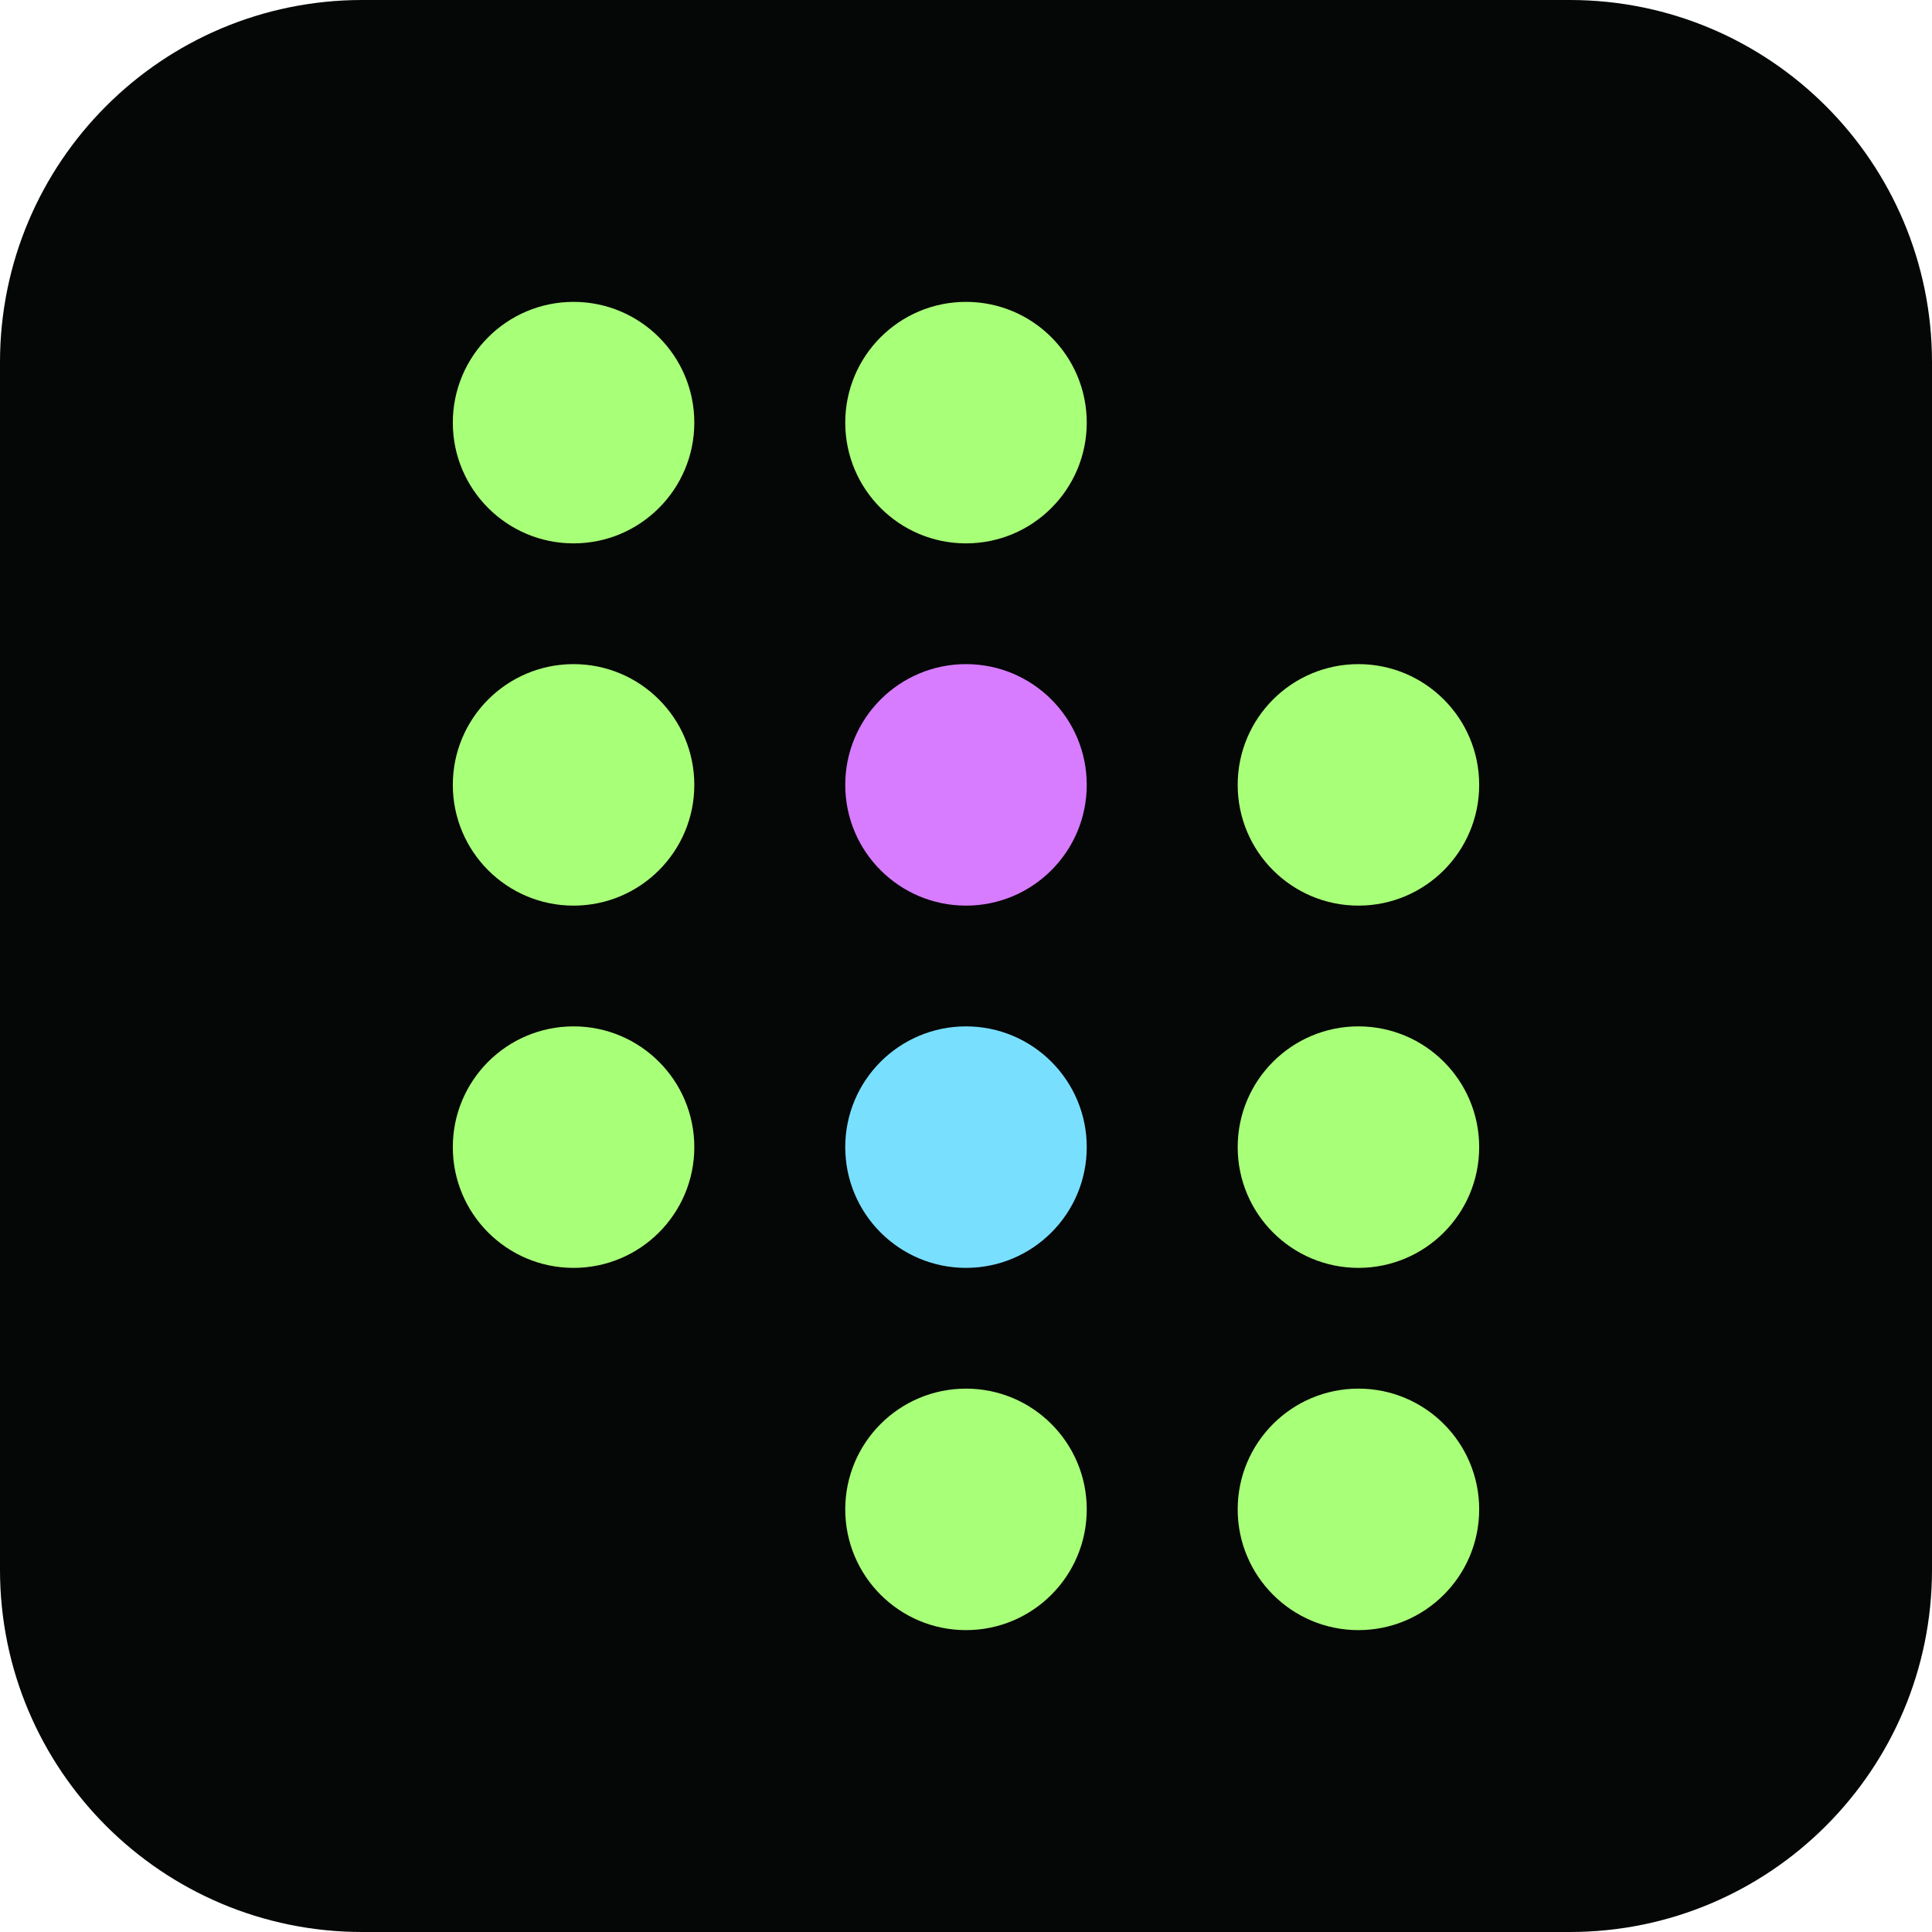
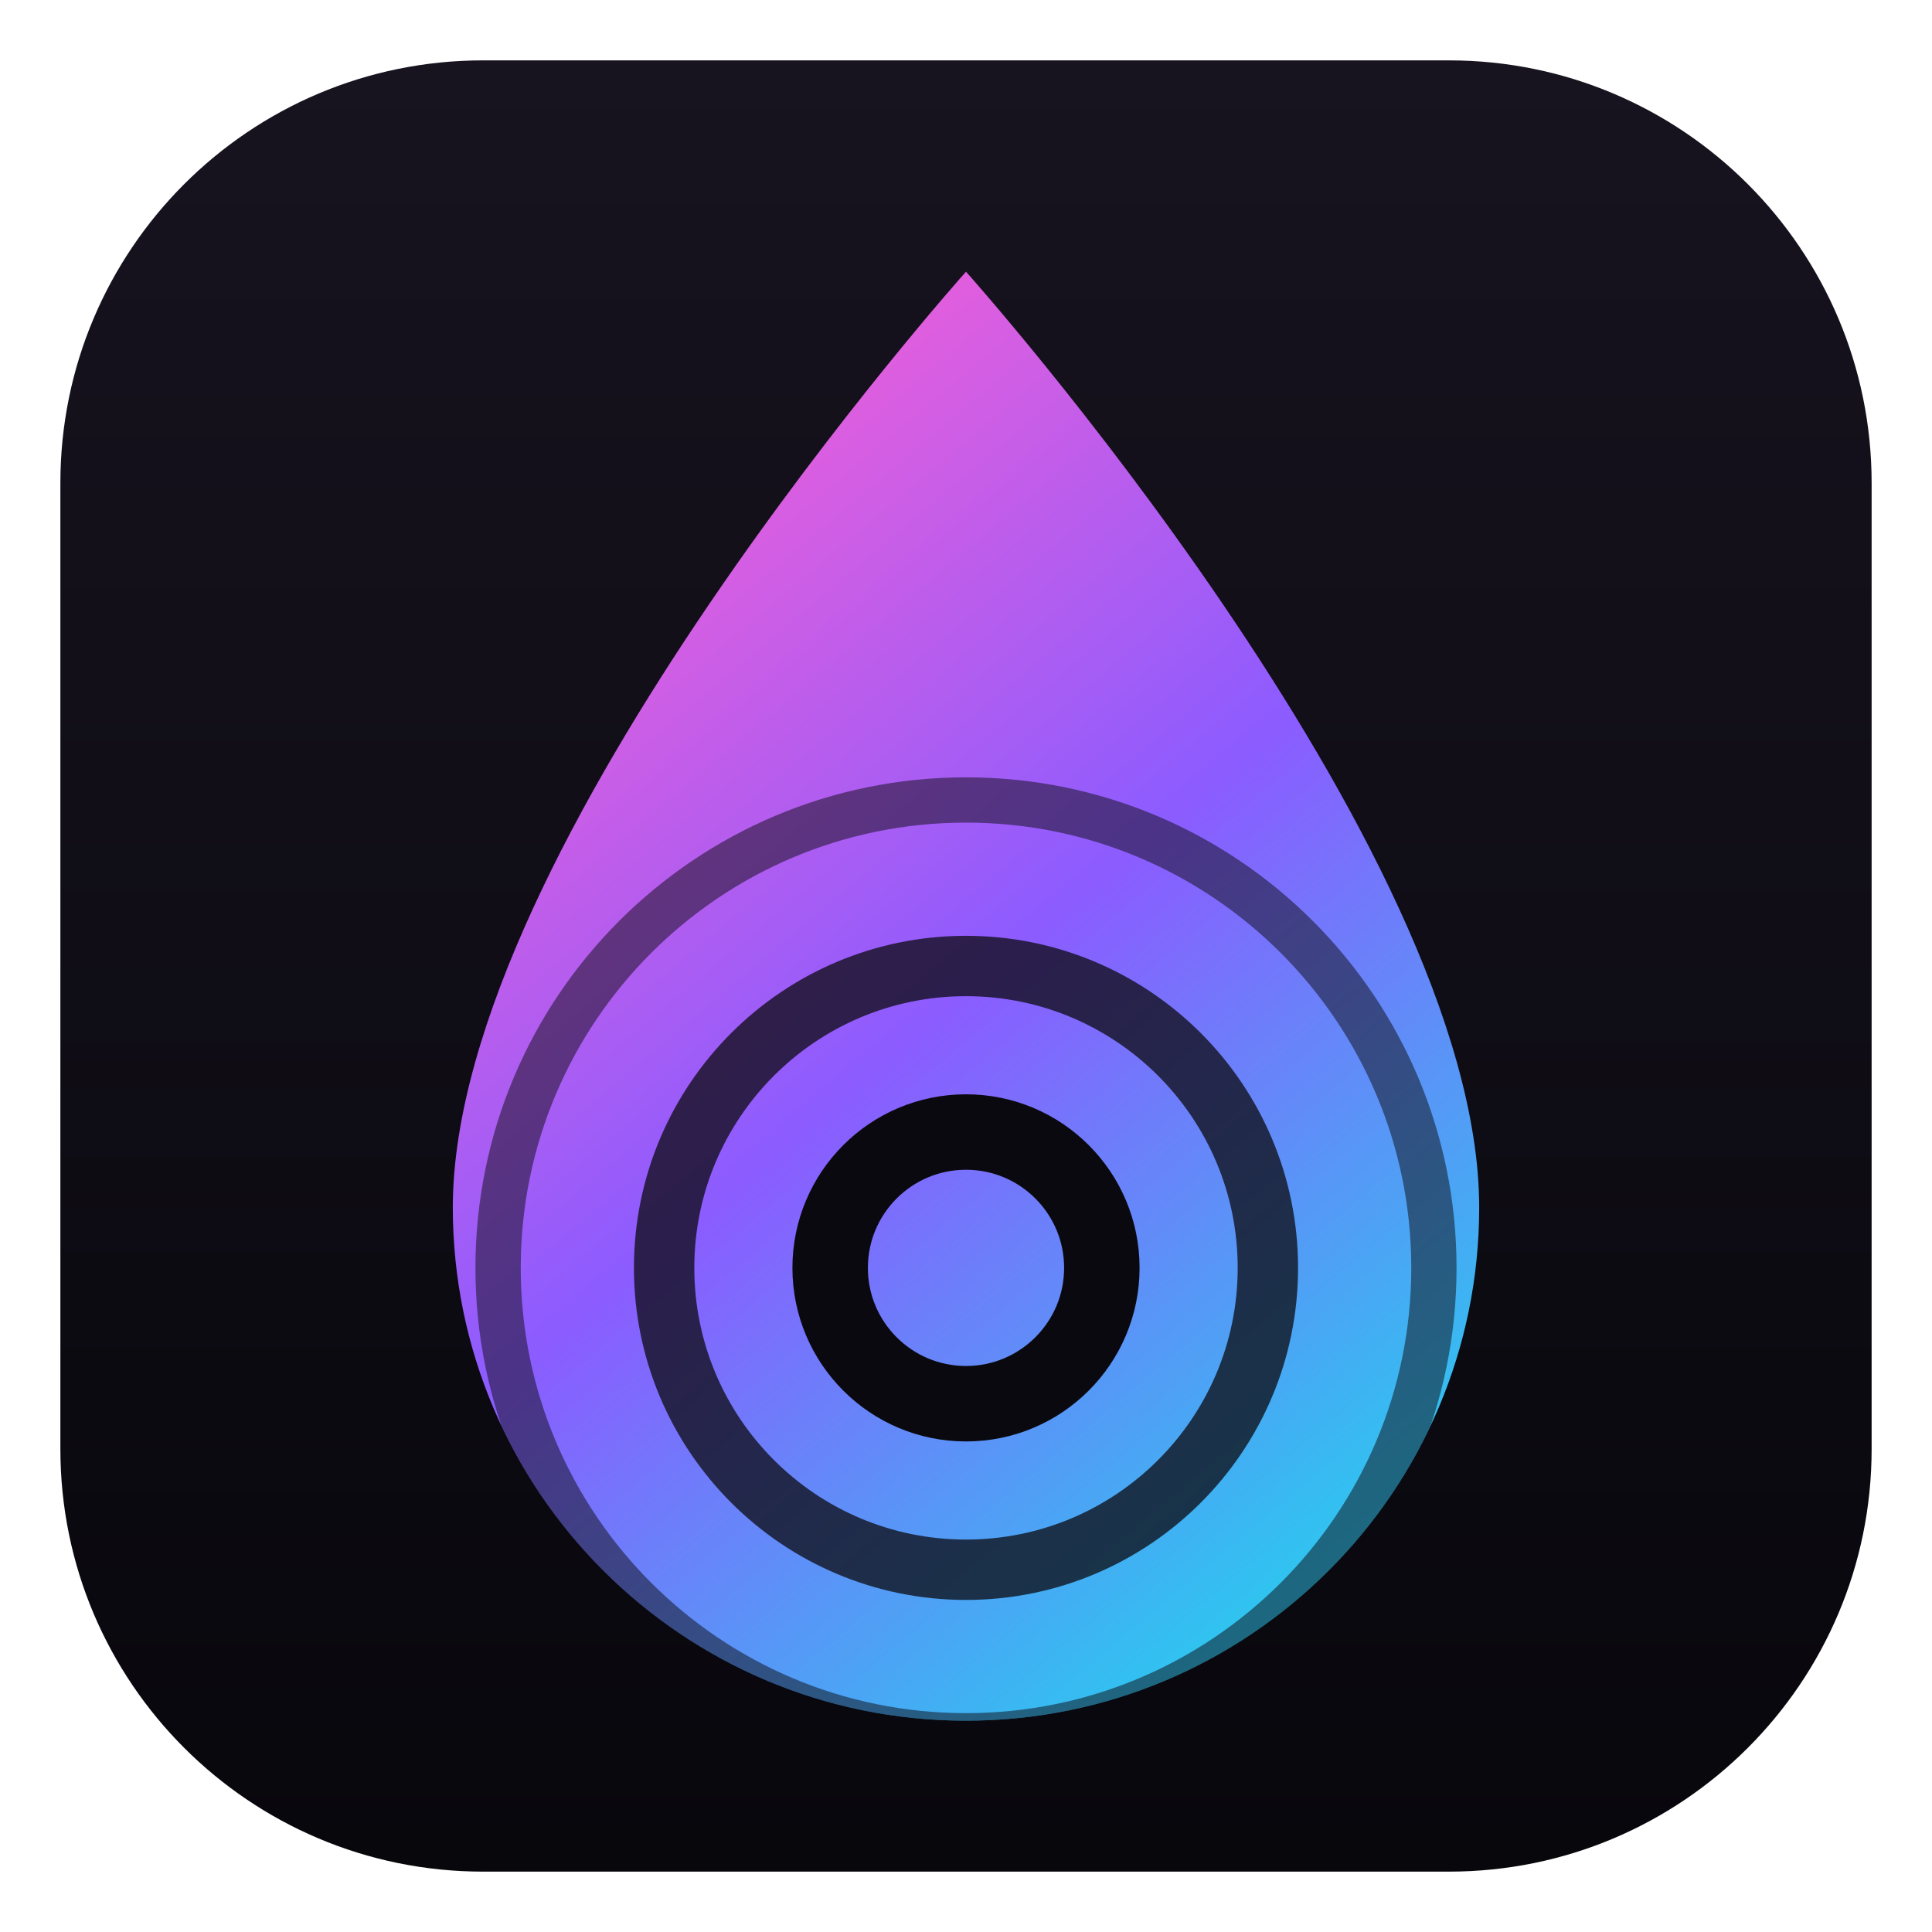
- <svg xmlns="http://www.w3.org/2000/svg" viewBox="0 0 64 64">
-   <rect width="64" height="64" rx="12" fill="#050606" />
-   <g fill="#a8ff78">
-     <circle cx="19" cy="14" r="4" />
-     <circle cx="32" cy="14" r="4" />
-     <circle cx="19" cy="26" r="4" />
-     <circle cx="45" cy="26" r="4" />
-     <circle cx="19" cy="38" r="4" />
-     <circle cx="45" cy="38" r="4" />
-     <circle cx="32" cy="50" r="4" />
-     <circle cx="45" cy="50" r="4" />
+ <svg xmlns="http://www.w3.org/2000/svg" viewBox="0 0 128 128" width="128" height="128" role="img" aria-label="Omadrop">
+   <defs>
+     <linearGradient id="ground" x1="0" y1="0" x2="0" y2="1">
+       <stop offset="0" stop-color="#17131f" />
+       <stop offset="1" stop-color="#08070c" />
+     </linearGradient>
+     <linearGradient id="drop" x1="0.2" y1="0" x2="0.8" y2="1">
+       <stop offset="0" stop-color="#ff5fd2" />
+       <stop offset="0.5" stop-color="#8b5cff" />
+       <stop offset="1" stop-color="#22d3ee" />
+     </linearGradient>
+     <clipPath id="body">
+       <path d="M64 18C64 18 30 56 30 80a34 34 0 0 0 68 0C98 56 64 18 64 18Z" />
+     </clipPath>
+   </defs>
+   <rect x="4" y="4" width="120" height="120" rx="28" fill="url(#ground)" />
+   <path d="M64 18C64 18 30 56 30 80a34 34 0 0 0 68 0C98 56 64 18 64 18Z" fill="url(#drop)" />
+   <g clip-path="url(#body)" fill="none" stroke="#0b0910" stroke-linecap="round">
+     <circle cx="64" cy="84" r="9" stroke-width="5" />
+     <circle cx="64" cy="84" r="20" stroke-width="4" opacity="0.75" />
+     <circle cx="64" cy="84" r="31" stroke-width="3" opacity="0.5" />
  </g>
-   <circle cx="32" cy="26" r="4" fill="#d77bff" />
-   <circle cx="32" cy="38" r="4" fill="#79dfff" />
</svg>
